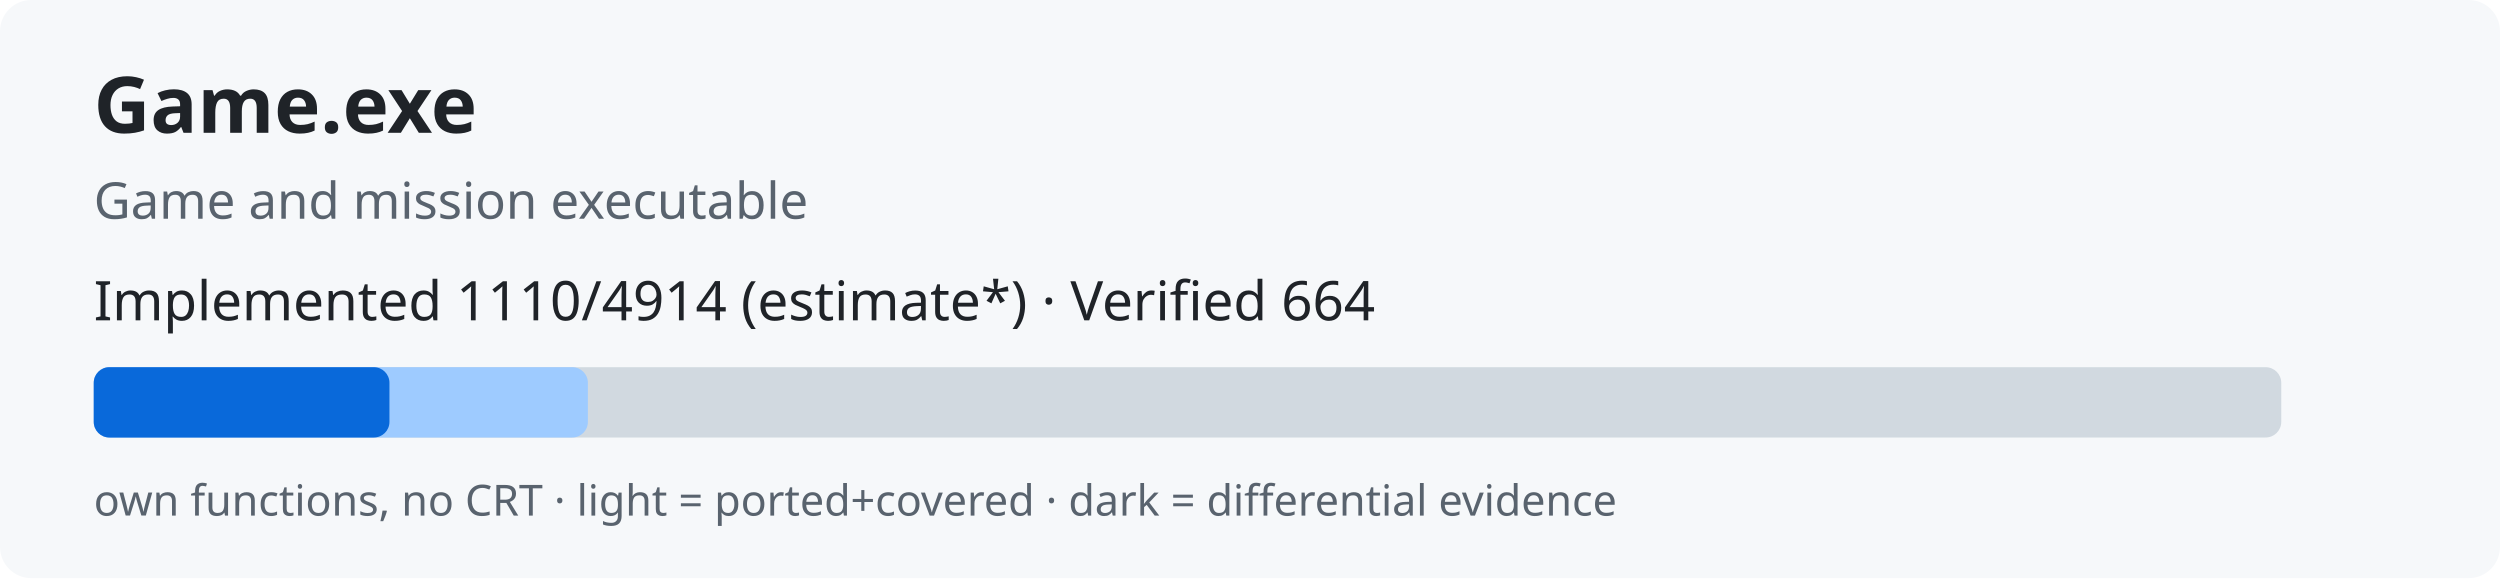
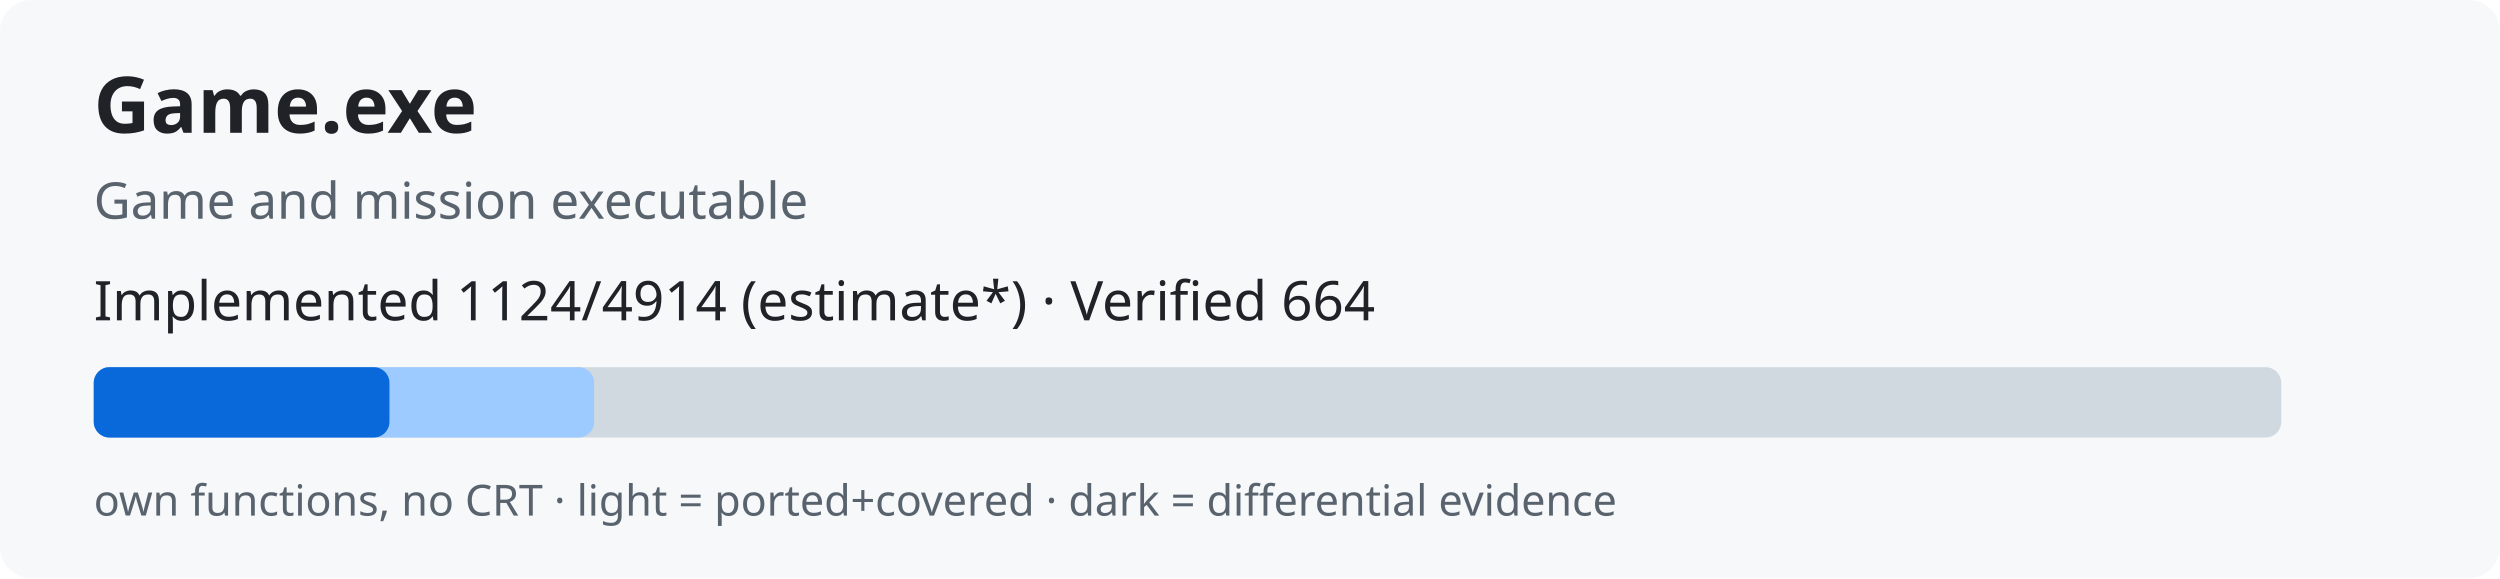
<svg xmlns="http://www.w3.org/2000/svg" width="640" height="148" role="img">
  <rect width="640" height="148" rx="8" fill="#f6f8fa" />
  <text x="24" y="34" font-family="sans-serif" font-size="20" font-weight="bold" fill="#1f2328">Game.exe</text>
  <text x="24" y="56" font-family="sans-serif" font-size="13" fill="#59636e">Game and mission executable</text>
-   <text x="24" y="82" font-family="sans-serif" font-size="14" fill="#1f2328">Implemented 1110/4914 (estimate*) · Verified 664</text>
+   <text x="24" y="82" font-family="sans-serif" font-size="14" fill="#1f2328">Implemented 1124/4914 (estimate*) · Verified 664</text>
  <rect x="24" y="94" width="560" height="18" rx="4" fill="#d1d9e0" />
-   <rect x="24" y="94" width="126.5" height="18" rx="4" fill="#9ecbff" />
+   <rect x="24" y="94" width="128.1" height="18" rx="4" fill="#9ecbff" />
  <rect x="24" y="94" width="75.7" height="18" rx="4" fill="#0969da" />
  <text x="24" y="132" font-family="sans-serif" font-size="11" fill="#59636e">own functions, no CRT · light = ported+covered · dark = differential evidence</text>
</svg>
